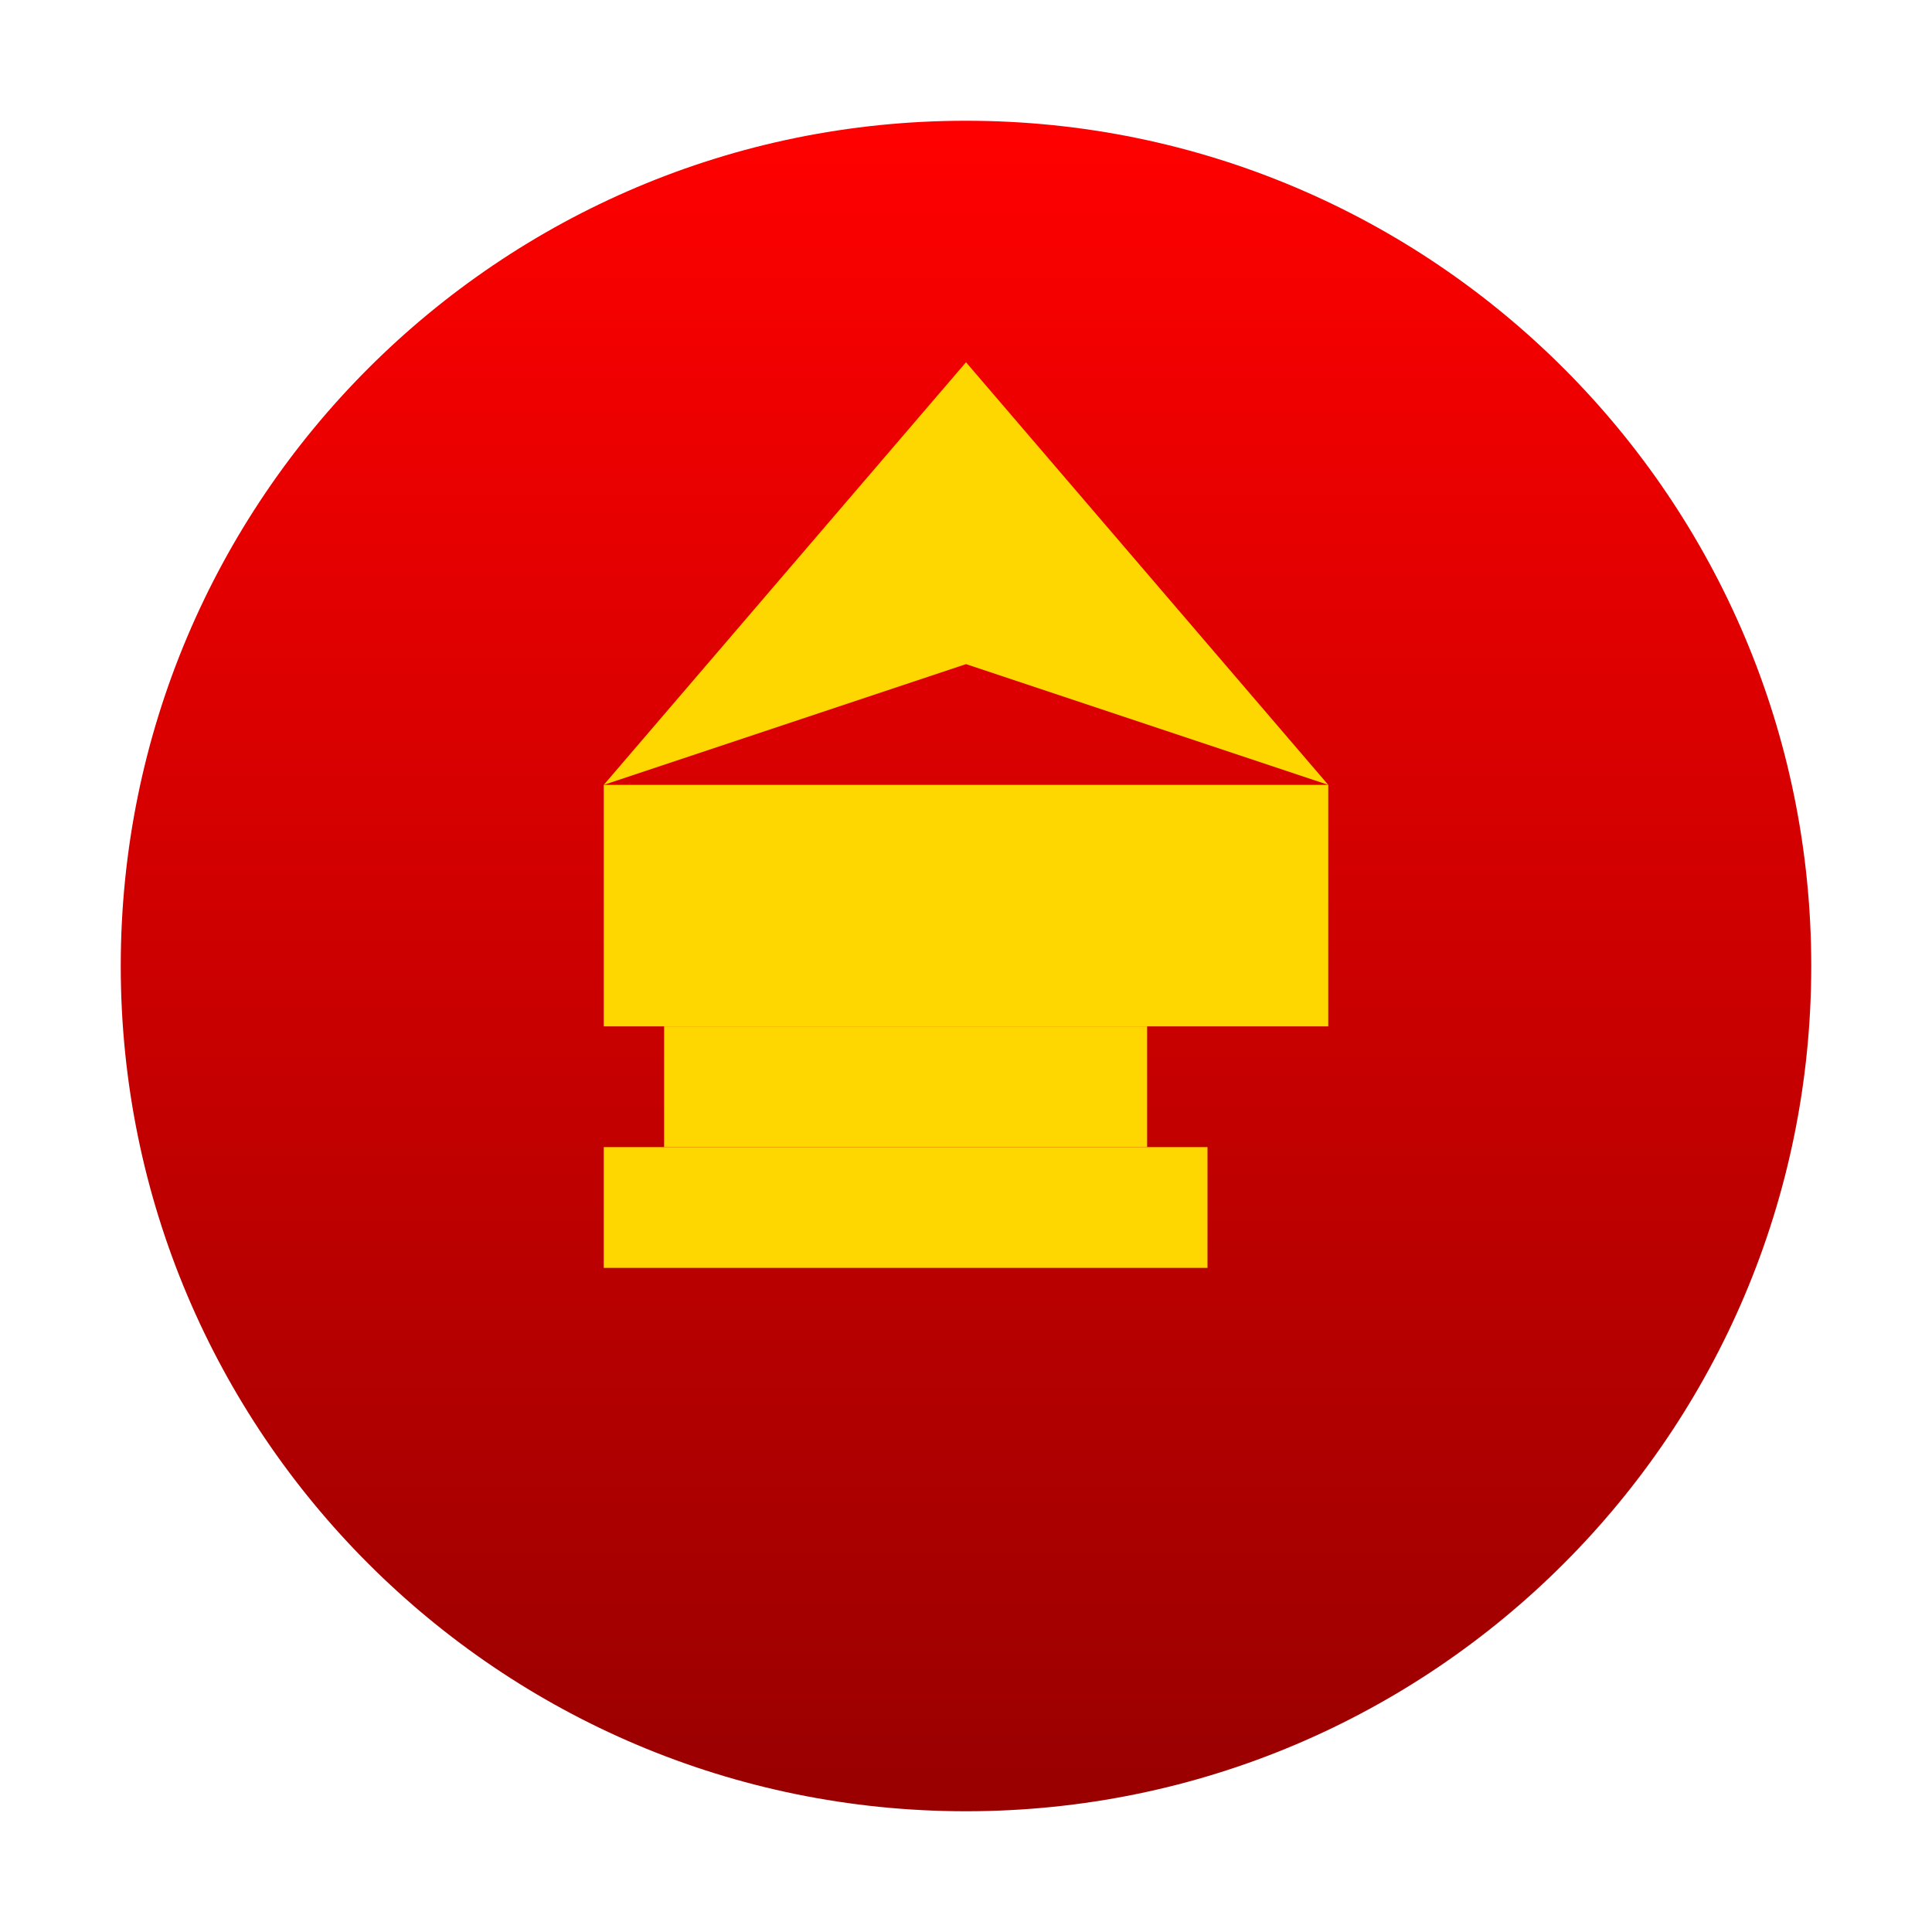
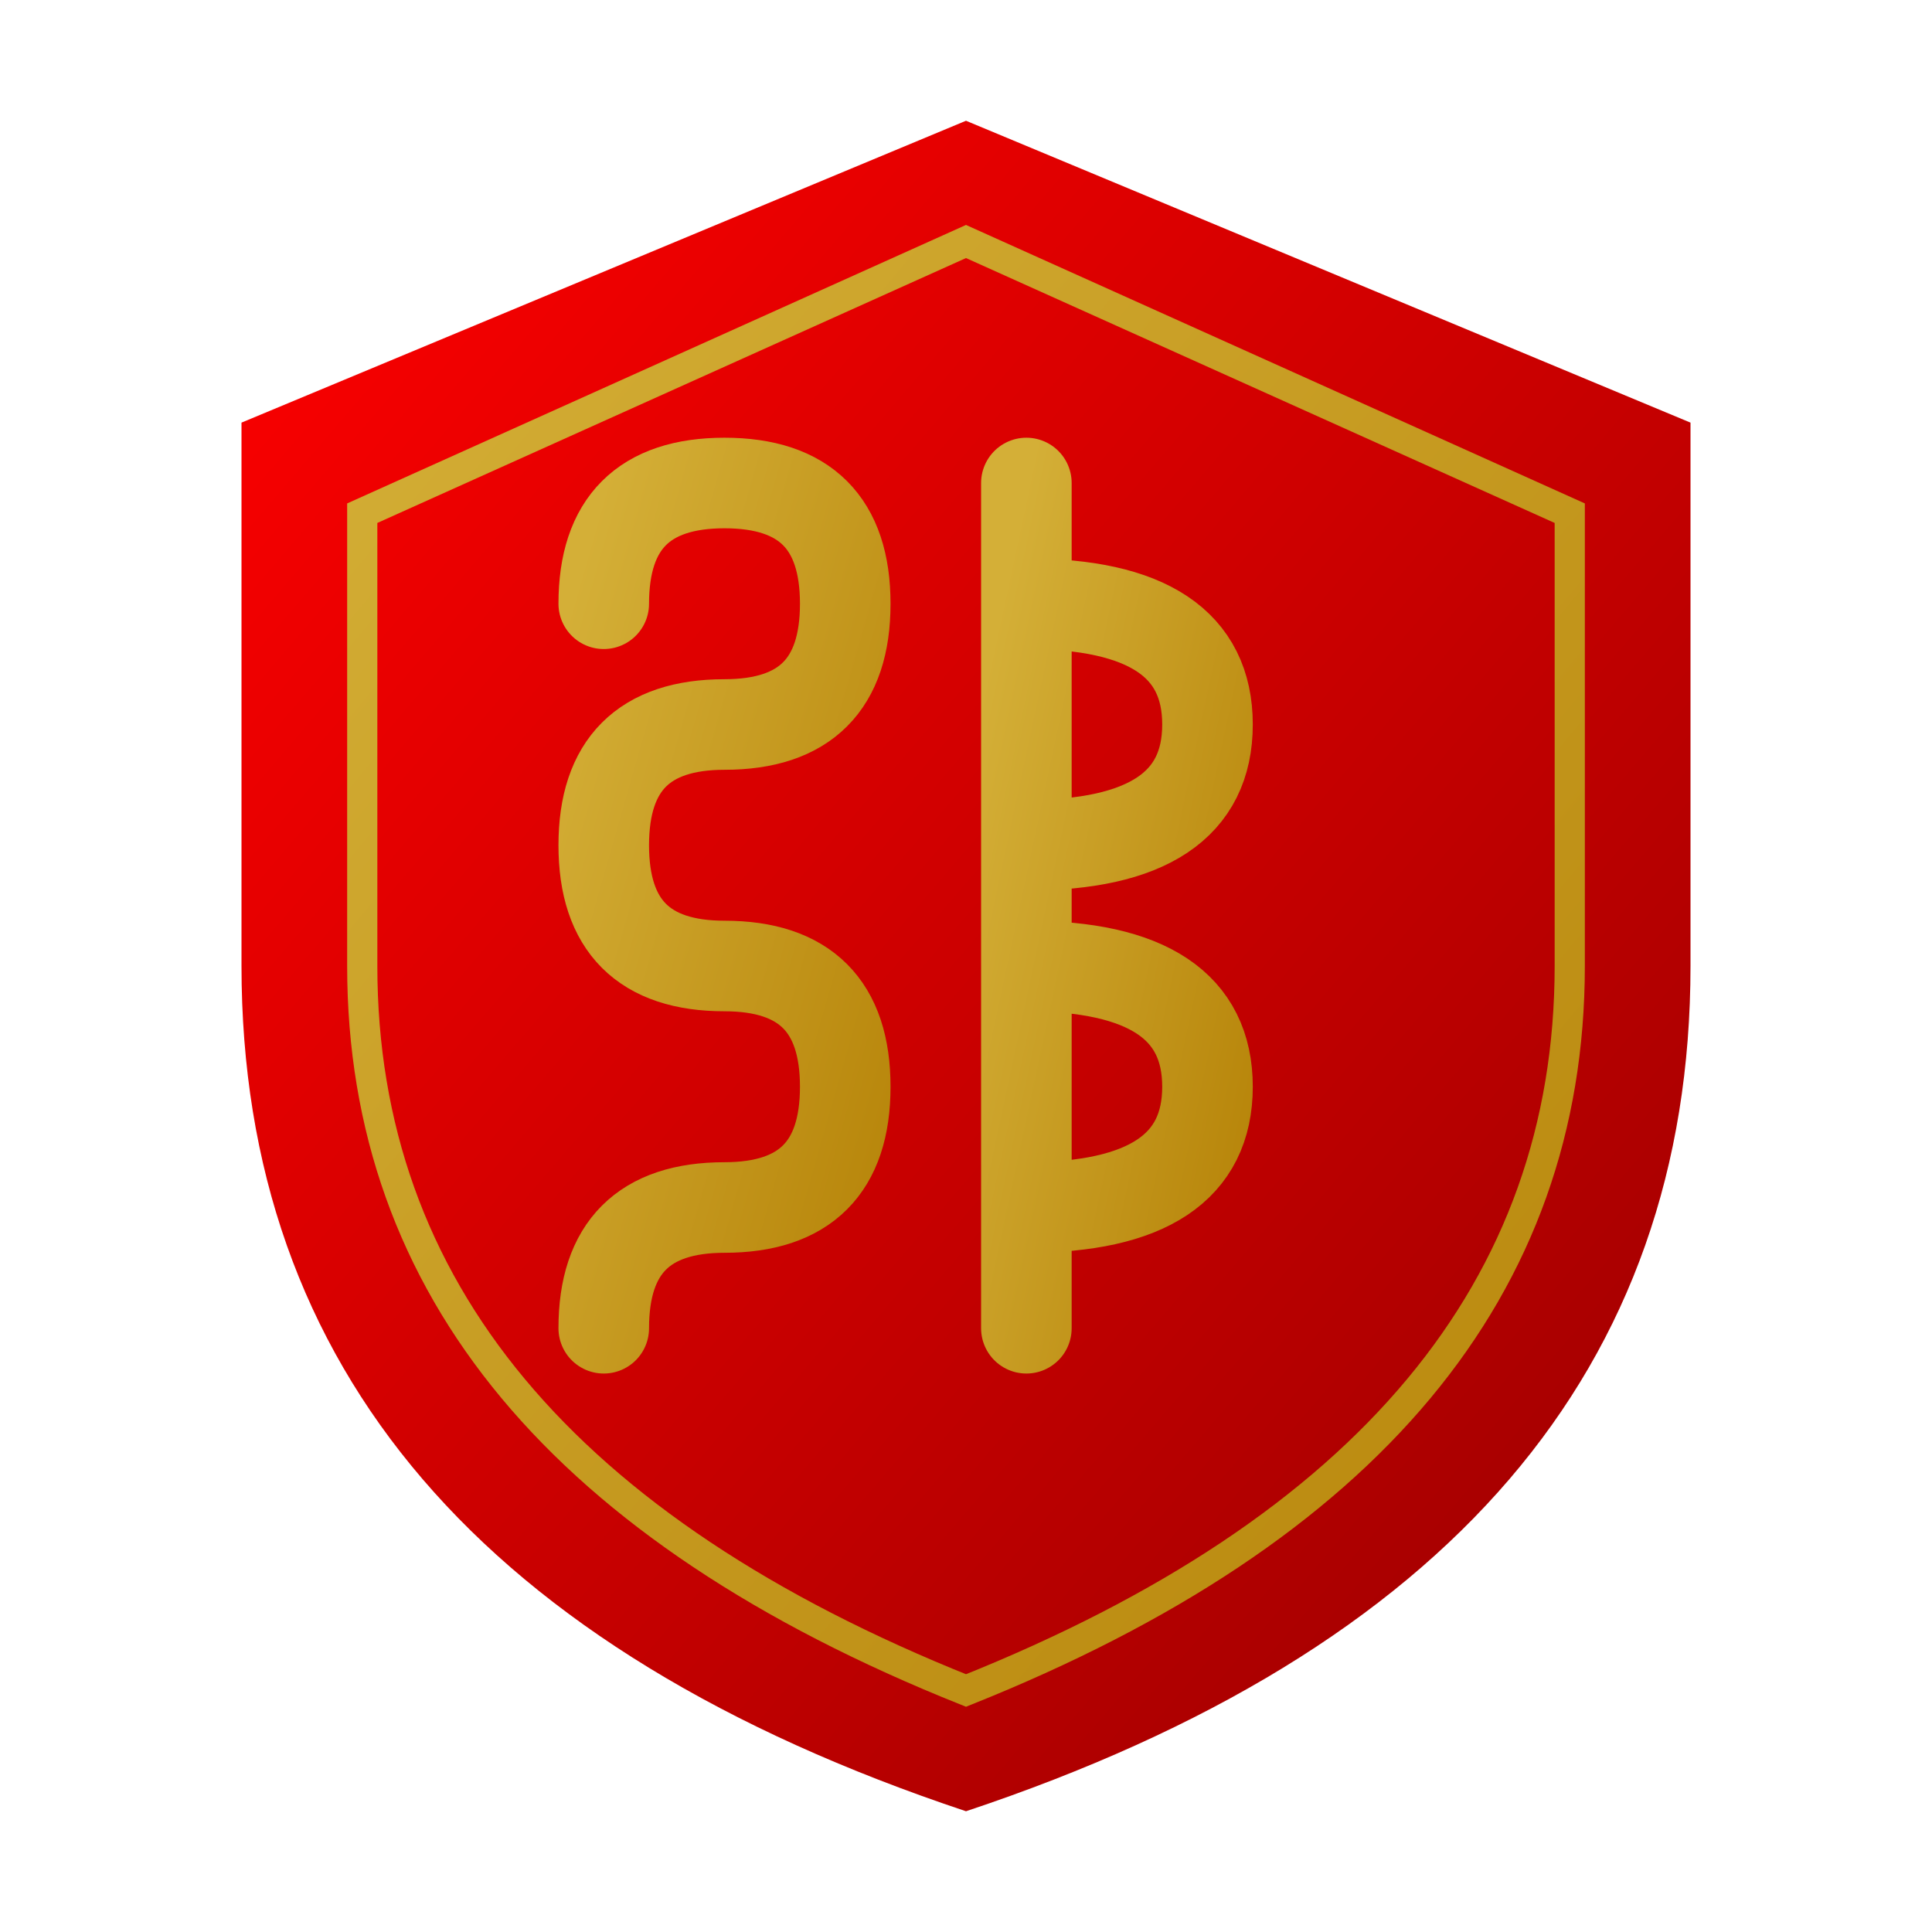
<svg xmlns="http://www.w3.org/2000/svg" viewBox="0 0 32 32">
  <defs>
-     <linearGradient id="redGrad" x1="0%" y1="0%" x2="0%" y2="100%">
+     <linearGradient id="redGrad" x1="0%" y1="0%" x2="100%" y2="100%">
      <stop offset="0%" style="stop-color:#FF0000" />
      <stop offset="100%" style="stop-color:#990000" />
    </linearGradient>
+     <linearGradient id="goldGrad" x1="0%" y1="0%" x2="100%" y2="100%">
+       <stop offset="0%" style="stop-color:#D4AF37" />
+       <stop offset="100%" style="stop-color:#B8860B" />
+     </linearGradient>
  </defs>
-   <circle cx="16" cy="16" r="14" fill="url(#redGrad)" />
-   <path d="M16 6 L22 13 L16 11 L10 13 Z" fill="#FFD700" />
-   <rect x="10" y="13" width="12" height="4" fill="#FFD700" />
-   <rect x="11" y="17" width="8" height="2" fill="#FFD700" />
-   <rect x="10" y="19" width="10" height="2" fill="#FFD700" />
+   <path d="M16 2             L28 7             L28 16             Q28 26 16 30             Q4 26 4 16             L4 7             Z" fill="url(#redGrad)" />
+   <path d="M16 4             L26 8.5             L26 16             Q26 24 16 28             Q6 24 6 16             L6 8.5             Z" fill="none" stroke="url(#goldGrad)" stroke-width="0.5" />
+   <path d="M10 10             Q10 8, 12 8             Q14 8, 14 10             Q14 12, 12 12             Q10 12, 10 14             Q10 16, 12 16             Q14 16, 14 18             Q14 20, 12 20             Q10 20, 10 22" fill="none" stroke="url(#goldGrad)" stroke-width="1.5" stroke-linecap="round" />
+   <path d="M17 8 L17 22             M17 10 Q20 10, 20 12 Q20 14, 17 14             M17 16 Q20 16, 20 18 Q20 20, 17 20" fill="none" stroke="url(#goldGrad)" stroke-width="1.5" stroke-linecap="round" />
</svg>
